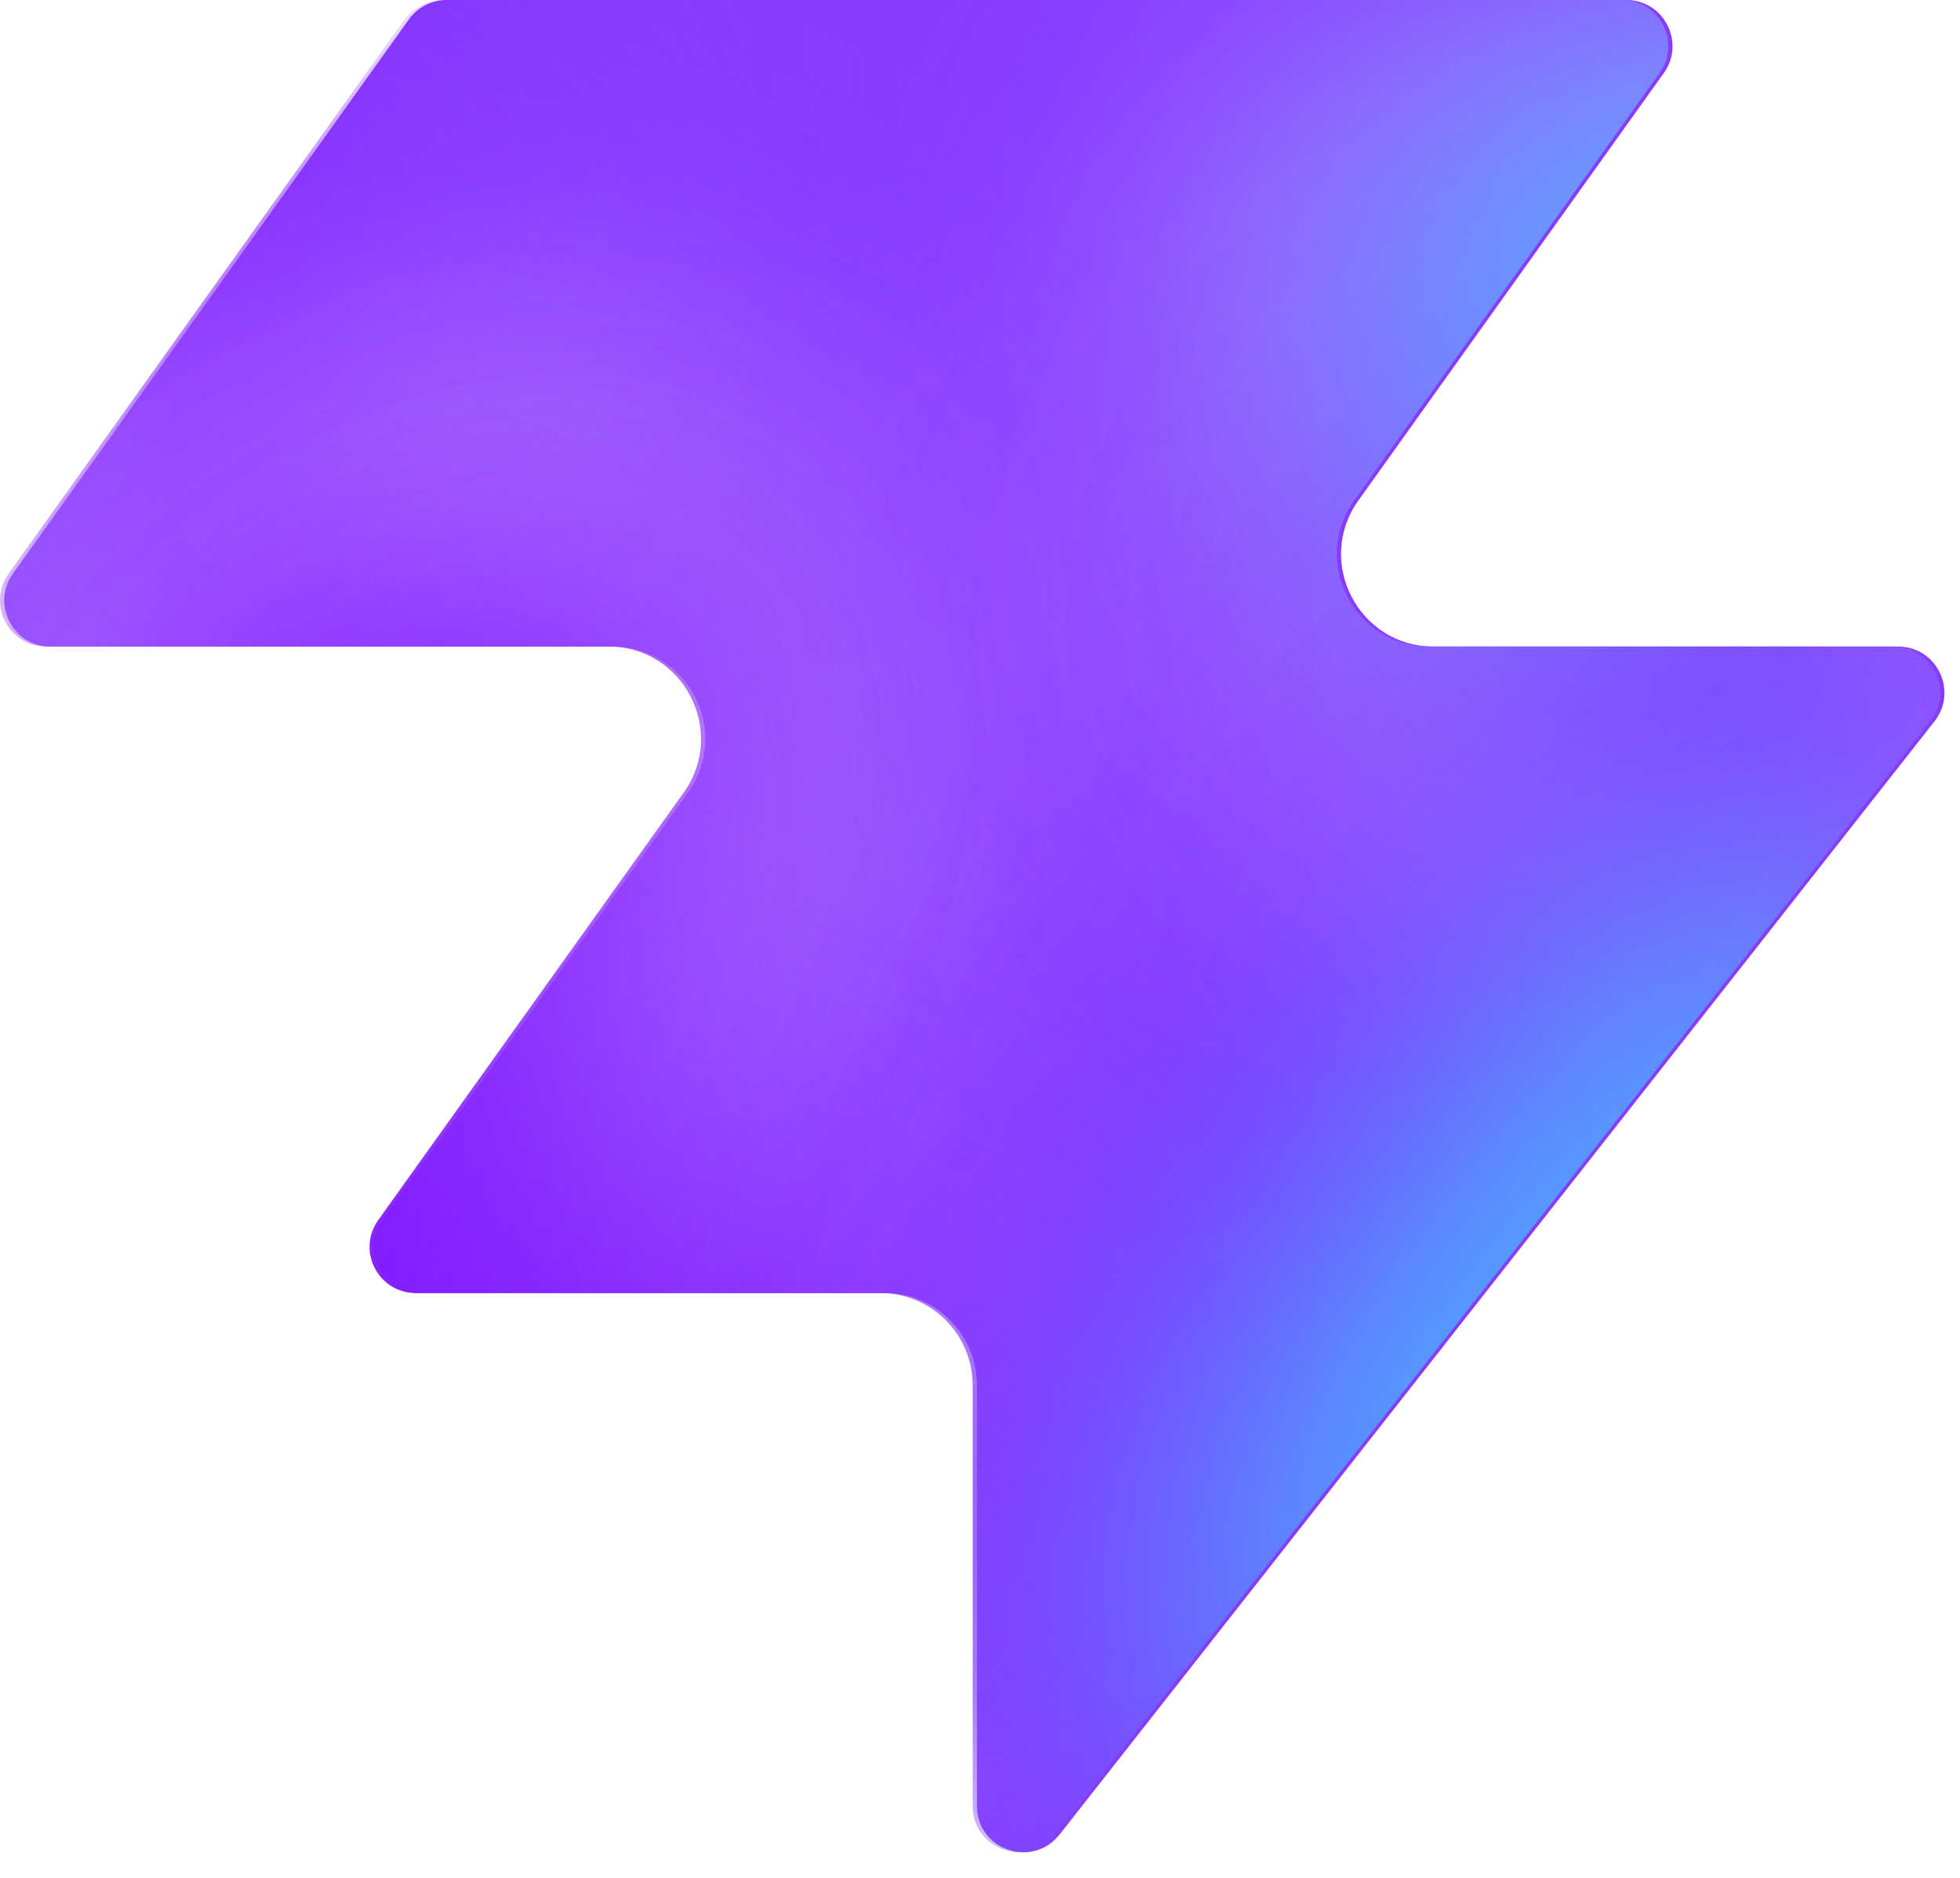
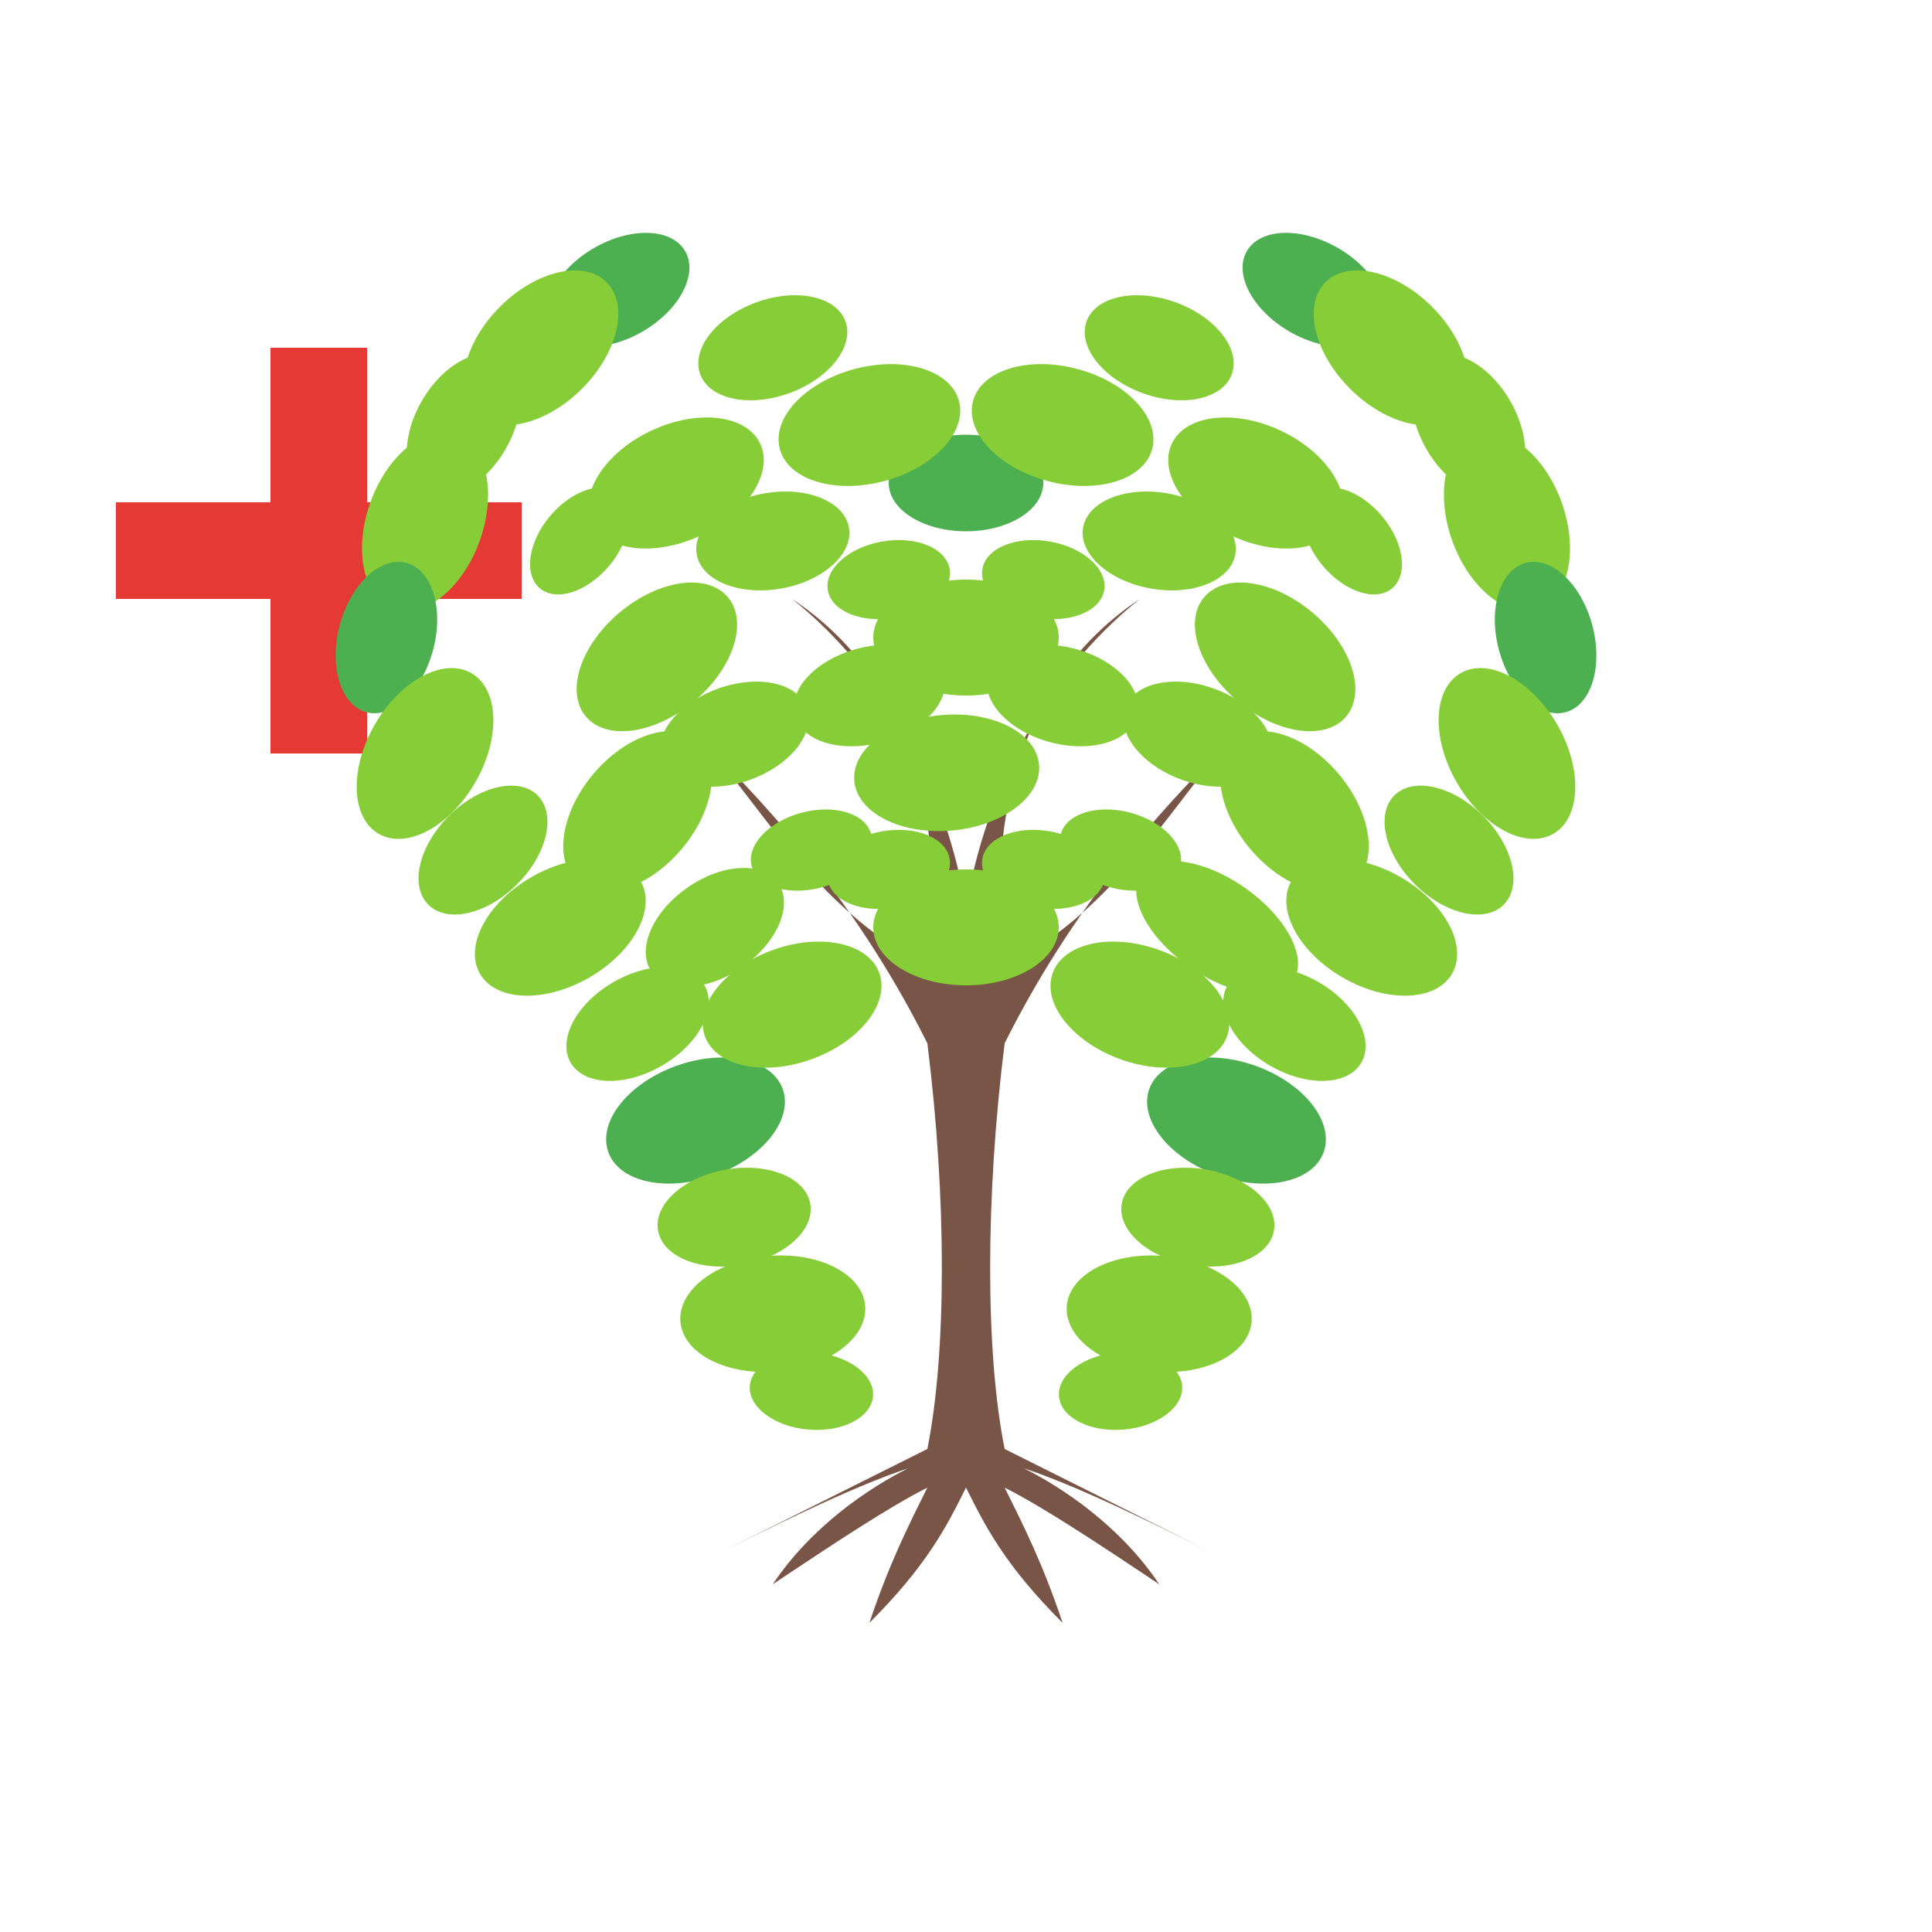
- <svg xmlns="http://www.w3.org/2000/svg" width="48" height="46" fill="none" viewBox="0 0 48 46">
-   <path fill="#863bff" d="M25.946 44.938c-.664.845-2.021.375-2.021-.698V33.937a2.26 2.26 0 0 0-2.262-2.262H10.287c-.92 0-1.456-1.04-.92-1.788l7.48-10.471c1.07-1.497 0-3.578-1.842-3.578H1.237c-.92 0-1.456-1.04-.92-1.788L10.013.474c.214-.297.556-.474.92-.474h28.894c.92 0 1.456 1.04.92 1.788l-7.48 10.471c-1.07 1.498 0 3.579 1.842 3.579h11.377c.943 0 1.473 1.088.89 1.83L25.947 44.94z" style="fill:#863bff;fill:color(display-p3 .525 .23 1);fill-opacity:1" />
-   <mask id="a" width="48" height="46" x="0" y="0" maskUnits="userSpaceOnUse" style="mask-type:alpha">
-     <path fill="#000" d="M25.842 44.938c-.664.844-2.021.375-2.021-.698V33.937a2.26 2.26 0 0 0-2.262-2.262H10.183c-.92 0-1.456-1.04-.92-1.788l7.48-10.471c1.07-1.498 0-3.579-1.842-3.579H1.133c-.92 0-1.456-1.04-.92-1.787L9.91.473c.214-.297.556-.474.92-.474h28.894c.92 0 1.456 1.04.92 1.788l-7.48 10.471c-1.07 1.498 0 3.578 1.842 3.578h11.377c.943 0 1.473 1.088.89 1.832L25.843 44.94z" style="fill:#000;fill-opacity:1" />
-   </mask>
-   <g mask="url(#a)">
-     <g filter="url(#b)">
-       <ellipse cx="5.508" cy="14.704" fill="#ede6ff" rx="5.508" ry="14.704" style="fill:#ede6ff;fill:color(display-p3 .927 .903 1);fill-opacity:1" transform="matrix(.00324 1 1 -.00324 -4.47 31.516)" />
-     </g>
-     <g filter="url(#c)">
-       <ellipse cx="10.399" cy="29.851" fill="#ede6ff" rx="10.399" ry="29.851" style="fill:#ede6ff;fill:color(display-p3 .927 .903 1);fill-opacity:1" transform="matrix(.00324 1 1 -.00324 -39.328 7.883)" />
-     </g>
-     <g filter="url(#d)">
-       <ellipse cx="5.508" cy="30.487" fill="#7e14ff" rx="5.508" ry="30.487" style="fill:#7e14ff;fill:color(display-p3 .492 .077 1);fill-opacity:1" transform="rotate(89.814 -25.913 -14.639)scale(1 -1)" />
-     </g>
-     <g filter="url(#e)">
-       <ellipse cx="5.508" cy="30.599" fill="#7e14ff" rx="5.508" ry="30.599" style="fill:#7e14ff;fill:color(display-p3 .492 .077 1);fill-opacity:1" transform="rotate(89.814 -32.644 -3.334)scale(1 -1)" />
-     </g>
-     <g filter="url(#f)">
-       <ellipse cx="5.508" cy="30.599" fill="#7e14ff" rx="5.508" ry="30.599" style="fill:#7e14ff;fill:color(display-p3 .492 .077 1);fill-opacity:1" transform="matrix(.00324 1 1 -.00324 -34.34 30.47)" />
-     </g>
-     <g filter="url(#g)">
-       <ellipse cx="14.072" cy="22.078" fill="#ede6ff" rx="14.072" ry="22.078" style="fill:#ede6ff;fill:color(display-p3 .927 .903 1);fill-opacity:1" transform="rotate(93.35 24.506 48.493)scale(-1 1)" />
-     </g>
-     <g filter="url(#h)">
-       <ellipse cx="3.47" cy="21.501" fill="#7e14ff" rx="3.47" ry="21.501" style="fill:#7e14ff;fill:color(display-p3 .492 .077 1);fill-opacity:1" transform="rotate(89.009 28.708 47.59)scale(-1 1)" />
-     </g>
-     <g filter="url(#i)">
-       <ellipse cx="3.47" cy="21.501" fill="#7e14ff" rx="3.47" ry="21.501" style="fill:#7e14ff;fill:color(display-p3 .492 .077 1);fill-opacity:1" transform="rotate(89.009 28.708 47.59)scale(-1 1)" />
-     </g>
-     <g filter="url(#j)">
-       <ellipse cx=".387" cy="8.972" fill="#7e14ff" rx="4.407" ry="29.108" style="fill:#7e14ff;fill:color(display-p3 .492 .077 1);fill-opacity:1" transform="rotate(39.51 .387 8.972)" />
-     </g>
-     <g filter="url(#k)">
-       <ellipse cx="47.523" cy="-6.092" fill="#7e14ff" rx="4.407" ry="29.108" style="fill:#7e14ff;fill:color(display-p3 .492 .077 1);fill-opacity:1" transform="rotate(37.892 47.523 -6.092)" />
-     </g>
-     <g filter="url(#l)">
-       <ellipse cx="41.412" cy="6.333" fill="#47bfff" rx="5.971" ry="9.665" style="fill:#47bfff;fill:color(display-p3 .28 .748 1);fill-opacity:1" transform="rotate(37.892 41.412 6.333)" />
-     </g>
-     <g filter="url(#m)">
-       <ellipse cx="-1.879" cy="38.332" fill="#7e14ff" rx="4.407" ry="29.108" style="fill:#7e14ff;fill:color(display-p3 .492 .077 1);fill-opacity:1" transform="rotate(37.892 -1.88 38.332)" />
-     </g>
-     <g filter="url(#n)">
-       <ellipse cx="-1.879" cy="38.332" fill="#7e14ff" rx="4.407" ry="29.108" style="fill:#7e14ff;fill:color(display-p3 .492 .077 1);fill-opacity:1" transform="rotate(37.892 -1.88 38.332)" />
-     </g>
-     <g filter="url(#o)">
-       <ellipse cx="35.651" cy="29.907" fill="#7e14ff" rx="4.407" ry="29.108" style="fill:#7e14ff;fill:color(display-p3 .492 .077 1);fill-opacity:1" transform="rotate(37.892 35.651 29.907)" />
-     </g>
-     <g filter="url(#p)">
-       <ellipse cx="38.418" cy="32.4" fill="#47bfff" rx="5.971" ry="15.297" style="fill:#47bfff;fill:color(display-p3 .28 .748 1);fill-opacity:1" transform="rotate(37.892 38.418 32.4)" />
-     </g>
-   </g>
-   <defs>
-     <filter id="b" width="60.045" height="41.654" x="-19.77" y="16.149" color-interpolation-filters="sRGB" filterUnits="userSpaceOnUse">
-       <feFlood flood-opacity="0" result="BackgroundImageFix" />
-       <feBlend in="SourceGraphic" in2="BackgroundImageFix" result="shape" />
-       <feGaussianBlur result="effect1_foregroundBlur_2002_17158" stdDeviation="7.659" />
-     </filter>
-     <filter id="c" width="90.34" height="51.437" x="-54.613" y="-7.533" color-interpolation-filters="sRGB" filterUnits="userSpaceOnUse">
-       <feFlood flood-opacity="0" result="BackgroundImageFix" />
-       <feBlend in="SourceGraphic" in2="BackgroundImageFix" result="shape" />
-       <feGaussianBlur result="effect1_foregroundBlur_2002_17158" stdDeviation="7.659" />
-     </filter>
-     <filter id="d" width="79.355" height="29.4" x="-49.64" y="2.03" color-interpolation-filters="sRGB" filterUnits="userSpaceOnUse">
-       <feFlood flood-opacity="0" result="BackgroundImageFix" />
-       <feBlend in="SourceGraphic" in2="BackgroundImageFix" result="shape" />
-       <feGaussianBlur result="effect1_foregroundBlur_2002_17158" stdDeviation="4.596" />
-     </filter>
-     <filter id="e" width="79.579" height="29.4" x="-45.045" y="20.029" color-interpolation-filters="sRGB" filterUnits="userSpaceOnUse">
-       <feFlood flood-opacity="0" result="BackgroundImageFix" />
-       <feBlend in="SourceGraphic" in2="BackgroundImageFix" result="shape" />
-       <feGaussianBlur result="effect1_foregroundBlur_2002_17158" stdDeviation="4.596" />
-     </filter>
-     <filter id="f" width="79.579" height="29.4" x="-43.513" y="21.178" color-interpolation-filters="sRGB" filterUnits="userSpaceOnUse">
-       <feFlood flood-opacity="0" result="BackgroundImageFix" />
-       <feBlend in="SourceGraphic" in2="BackgroundImageFix" result="shape" />
-       <feGaussianBlur result="effect1_foregroundBlur_2002_17158" stdDeviation="4.596" />
-     </filter>
-     <filter id="g" width="74.749" height="58.852" x="15.756" y="-17.901" color-interpolation-filters="sRGB" filterUnits="userSpaceOnUse">
-       <feFlood flood-opacity="0" result="BackgroundImageFix" />
-       <feBlend in="SourceGraphic" in2="BackgroundImageFix" result="shape" />
-       <feGaussianBlur result="effect1_foregroundBlur_2002_17158" stdDeviation="7.659" />
-     </filter>
-     <filter id="h" width="61.377" height="25.362" x="23.548" y="2.284" color-interpolation-filters="sRGB" filterUnits="userSpaceOnUse">
-       <feFlood flood-opacity="0" result="BackgroundImageFix" />
-       <feBlend in="SourceGraphic" in2="BackgroundImageFix" result="shape" />
-       <feGaussianBlur result="effect1_foregroundBlur_2002_17158" stdDeviation="4.596" />
-     </filter>
-     <filter id="i" width="61.377" height="25.362" x="23.548" y="2.284" color-interpolation-filters="sRGB" filterUnits="userSpaceOnUse">
-       <feFlood flood-opacity="0" result="BackgroundImageFix" />
-       <feBlend in="SourceGraphic" in2="BackgroundImageFix" result="shape" />
-       <feGaussianBlur result="effect1_foregroundBlur_2002_17158" stdDeviation="4.596" />
-     </filter>
-     <filter id="j" width="56.045" height="63.649" x="-27.636" y="-22.853" color-interpolation-filters="sRGB" filterUnits="userSpaceOnUse">
-       <feFlood flood-opacity="0" result="BackgroundImageFix" />
-       <feBlend in="SourceGraphic" in2="BackgroundImageFix" result="shape" />
-       <feGaussianBlur result="effect1_foregroundBlur_2002_17158" stdDeviation="4.596" />
-     </filter>
-     <filter id="k" width="54.814" height="64.646" x="20.116" y="-38.415" color-interpolation-filters="sRGB" filterUnits="userSpaceOnUse">
-       <feFlood flood-opacity="0" result="BackgroundImageFix" />
-       <feBlend in="SourceGraphic" in2="BackgroundImageFix" result="shape" />
-       <feGaussianBlur result="effect1_foregroundBlur_2002_17158" stdDeviation="4.596" />
-     </filter>
-     <filter id="l" width="33.541" height="35.313" x="24.641" y="-11.323" color-interpolation-filters="sRGB" filterUnits="userSpaceOnUse">
-       <feFlood flood-opacity="0" result="BackgroundImageFix" />
-       <feBlend in="SourceGraphic" in2="BackgroundImageFix" result="shape" />
-       <feGaussianBlur result="effect1_foregroundBlur_2002_17158" stdDeviation="4.596" />
-     </filter>
-     <filter id="m" width="54.814" height="64.646" x="-29.286" y="6.009" color-interpolation-filters="sRGB" filterUnits="userSpaceOnUse">
-       <feFlood flood-opacity="0" result="BackgroundImageFix" />
-       <feBlend in="SourceGraphic" in2="BackgroundImageFix" result="shape" />
-       <feGaussianBlur result="effect1_foregroundBlur_2002_17158" stdDeviation="4.596" />
-     </filter>
-     <filter id="n" width="54.814" height="64.646" x="-29.286" y="6.009" color-interpolation-filters="sRGB" filterUnits="userSpaceOnUse">
-       <feFlood flood-opacity="0" result="BackgroundImageFix" />
-       <feBlend in="SourceGraphic" in2="BackgroundImageFix" result="shape" />
-       <feGaussianBlur result="effect1_foregroundBlur_2002_17158" stdDeviation="4.596" />
-     </filter>
-     <filter id="o" width="54.814" height="64.646" x="8.244" y="-2.416" color-interpolation-filters="sRGB" filterUnits="userSpaceOnUse">
-       <feFlood flood-opacity="0" result="BackgroundImageFix" />
-       <feBlend in="SourceGraphic" in2="BackgroundImageFix" result="shape" />
-       <feGaussianBlur result="effect1_foregroundBlur_2002_17158" stdDeviation="4.596" />
-     </filter>
-     <filter id="p" width="39.409" height="43.623" x="18.713" y="10.588" color-interpolation-filters="sRGB" filterUnits="userSpaceOnUse">
-       <feFlood flood-opacity="0" result="BackgroundImageFix" />
-       <feBlend in="SourceGraphic" in2="BackgroundImageFix" result="shape" />
-       <feGaussianBlur result="effect1_foregroundBlur_2002_17158" stdDeviation="4.596" />
-     </filter>
-   </defs>
+ <svg xmlns="http://www.w3.org/2000/svg" viewBox="0 0 100 100" width="100" height="100">
+   <path d="M 6,26 H 14 V 18 H 19 V 26 H 27 V 31 H 19 V 39 H 14 V 31 H 6 Z" fill="#e53935" />
+   <path d="M 48,75 C 49,70 49,62 48,54 C 44,46 39,41 36,38 C 39,41 42,47 48,50 C 49,42 47,35 41,31 C 46,35 49,41 50,47 C 51,41 54,35 59,31 C 53,35 51,42 52,50 C 58,47 61,41 64,38 C 61,41 56,46 52,54 C 51,62 51,70 52,75 Z" fill="#795548" />
+   <path d="M 48,75 C 44,77 40,79 36,81 C 40,79 44,77 47,76 C 45,77 42,79 40,82 C 43,80 46,78 48,77 C 47,79 46,81 45,84 C 48,81 49,79 50,77 C 51,79 52,81 55,84 C 54,81 53,79 52,77 C 54,78 57,80 60,82 C 58,79 55,77 53,76 C 56,77 60,79 64,81 C 60,79 56,77 52,75 Z" fill="#795548" />
+   <ellipse cx="32" cy="15" rx="4" ry="2.5" fill="#4CAF50" transform="rotate(-30, 32, 15)" />
+   <ellipse cx="28" cy="18" rx="4.8" ry="3" fill="#87cd38" transform="rotate(-45, 28, 18)" />
+   <ellipse cx="24" cy="22" rx="4" ry="2.5" fill="#87cd38" transform="rotate(-60, 24, 22)" />
+   <ellipse cx="22" cy="27" rx="4.8" ry="3" fill="#87cd38" transform="rotate(-70, 22, 27)" />
+   <ellipse cx="20" cy="33" rx="4" ry="2.5" fill="#4CAF50" transform="rotate(-75, 20, 33)" />
+   <ellipse cx="22" cy="39" rx="4.8" ry="3" fill="#87cd38" transform="rotate(-60, 22, 39)" />
+   <ellipse cx="25" cy="44" rx="4" ry="2.5" fill="#87cd38" transform="rotate(-45, 25, 44)" />
+   <ellipse cx="29" cy="48" rx="4.8" ry="3" fill="#87cd38" transform="rotate(-30, 29, 48)" />
+   <ellipse cx="68" cy="15" rx="4" ry="2.5" fill="#4CAF50" transform="rotate(30, 68, 15)" />
+   <ellipse cx="72" cy="18" rx="4.8" ry="3" fill="#87cd38" transform="rotate(45, 72, 18)" />
+   <ellipse cx="76" cy="22" rx="4" ry="2.5" fill="#87cd38" transform="rotate(60, 76, 22)" />
+   <ellipse cx="78" cy="27" rx="4.8" ry="3" fill="#87cd38" transform="rotate(70, 78, 27)" />
+   <ellipse cx="80" cy="33" rx="4" ry="2.5" fill="#4CAF50" transform="rotate(75, 80, 33)" />
+   <ellipse cx="78" cy="39" rx="4.8" ry="3" fill="#87cd38" transform="rotate(60, 78, 39)" />
+   <ellipse cx="75" cy="44" rx="4" ry="2.5" fill="#87cd38" transform="rotate(45, 75, 44)" />
+   <ellipse cx="71" cy="48" rx="4.8" ry="3" fill="#87cd38" transform="rotate(30, 71, 48)" />
+   <ellipse cx="50" cy="25" rx="4" ry="2.5" fill="#4CAF50" transform="rotate(0, 50, 25)" />
+   <ellipse cx="45" cy="22" rx="4.8" ry="3" fill="#87cd38" transform="rotate(-15, 45, 22)" />
+   <ellipse cx="55" cy="22" rx="4.8" ry="3" fill="#87cd38" transform="rotate(15, 55, 22)" />
+   <ellipse cx="40" cy="18" rx="4" ry="2.5" fill="#87cd38" transform="rotate(-20, 40, 18)" />
+   <ellipse cx="60" cy="18" rx="4" ry="2.5" fill="#87cd38" transform="rotate(20, 60, 18)" />
+   <ellipse cx="33" cy="53" rx="4" ry="2.5" fill="#87cd38" transform="rotate(-30, 33, 53)" />
+   <ellipse cx="36" cy="58" rx="4.8" ry="3" fill="#4CAF50" transform="rotate(-20, 36, 58)" />
+   <ellipse cx="38" cy="63" rx="4" ry="2.5" fill="#87cd38" transform="rotate(-10, 38, 63)" />
+   <ellipse cx="40" cy="68" rx="4.8" ry="3" fill="#87cd38" transform="rotate(-5, 40, 68)" />
+   <ellipse cx="42" cy="72" rx="3.2" ry="2" fill="#87cd38" transform="rotate(5, 42, 72)" />
+   <ellipse cx="67" cy="53" rx="4" ry="2.5" fill="#87cd38" transform="rotate(30, 67, 53)" />
+   <ellipse cx="64" cy="58" rx="4.8" ry="3" fill="#4CAF50" transform="rotate(20, 64, 58)" />
+   <ellipse cx="62" cy="63" rx="4" ry="2.5" fill="#87cd38" transform="rotate(10, 62, 63)" />
+   <ellipse cx="60" cy="68" rx="4.8" ry="3" fill="#87cd38" transform="rotate(5, 60, 68)" />
+   <ellipse cx="58" cy="72" rx="3.2" ry="2" fill="#87cd38" transform="rotate(-5, 58, 72)" />
+   <ellipse cx="30" cy="28" rx="3.2" ry="2" fill="#87cd38" transform="rotate(-50, 30, 28)" />
+   <ellipse cx="35" cy="25" rx="4.8" ry="3" fill="#87cd38" transform="rotate(-25, 35, 25)" />
+   <ellipse cx="40" cy="28" rx="4" ry="2.5" fill="#87cd38" transform="rotate(-10, 40, 28)" />
+   <ellipse cx="34" cy="34" rx="4.8" ry="3" fill="#87cd38" transform="rotate(-40, 34, 34)" />
+   <ellipse cx="38" cy="38" rx="4" ry="2.5" fill="#87cd38" transform="rotate(-20, 38, 38)" />
+   <ellipse cx="33" cy="42" rx="4.8" ry="3" fill="#87cd38" transform="rotate(-50, 33, 42)" />
+   <ellipse cx="42" cy="44" rx="3.2" ry="2" fill="#87cd38" transform="rotate(-15, 42, 44)" />
+   <ellipse cx="37" cy="48" rx="4" ry="2.5" fill="#87cd38" transform="rotate(-35, 37, 48)" />
+   <ellipse cx="41" cy="52" rx="4.8" ry="3" fill="#87cd38" transform="rotate(-20, 41, 52)" />
+   <ellipse cx="70" cy="28" rx="3.2" ry="2" fill="#87cd38" transform="rotate(50, 70, 28)" />
+   <ellipse cx="65" cy="25" rx="4.8" ry="3" fill="#87cd38" transform="rotate(25, 65, 25)" />
+   <ellipse cx="60" cy="28" rx="4" ry="2.5" fill="#87cd38" transform="rotate(10, 60, 28)" />
+   <ellipse cx="66" cy="34" rx="4.8" ry="3" fill="#87cd38" transform="rotate(40, 66, 34)" />
+   <ellipse cx="62" cy="38" rx="4" ry="2.5" fill="#87cd38" transform="rotate(20, 62, 38)" />
+   <ellipse cx="67" cy="42" rx="4.8" ry="3" fill="#87cd38" transform="rotate(50, 67, 42)" />
+   <ellipse cx="58" cy="44" rx="3.2" ry="2" fill="#87cd38" transform="rotate(15, 58, 44)" />
+   <ellipse cx="63" cy="48" rx="4.8" ry="2.5" fill="#87cd38" transform="rotate(35, 63, 48)" />
+   <ellipse cx="59" cy="52" rx="4.8" ry="3" fill="#87cd38" transform="rotate(20, 59, 52)" />
+   <ellipse cx="46" cy="30" rx="3.2" ry="2" fill="#87cd38" transform="rotate(-10, 46, 30)" />
+   <ellipse cx="54" cy="30" rx="3.2" ry="2" fill="#87cd38" transform="rotate(10, 54, 30)" />
+   <ellipse cx="50" cy="33" rx="4.8" ry="3" fill="#87cd38" transform="rotate(0, 50, 33)" />
+   <ellipse cx="45" cy="36" rx="4" ry="2.5" fill="#87cd38" transform="rotate(-15, 45, 36)" />
+   <ellipse cx="55" cy="36" rx="4" ry="2.5" fill="#87cd38" transform="rotate(15, 55, 36)" />
+   <ellipse cx="49" cy="40" rx="4.8" ry="3" fill="#87cd38" transform="rotate(-5, 49, 40)" />
+   <ellipse cx="46" cy="45" rx="3.2" ry="2" fill="#87cd38" transform="rotate(-10, 46, 45)" />
+   <ellipse cx="54" cy="45" rx="3.2" ry="2" fill="#87cd38" transform="rotate(10, 54, 45)" />
+   <ellipse cx="50" cy="48" rx="4.8" ry="3" fill="#87cd38" transform="rotate(0, 50, 48)" />
</svg>
